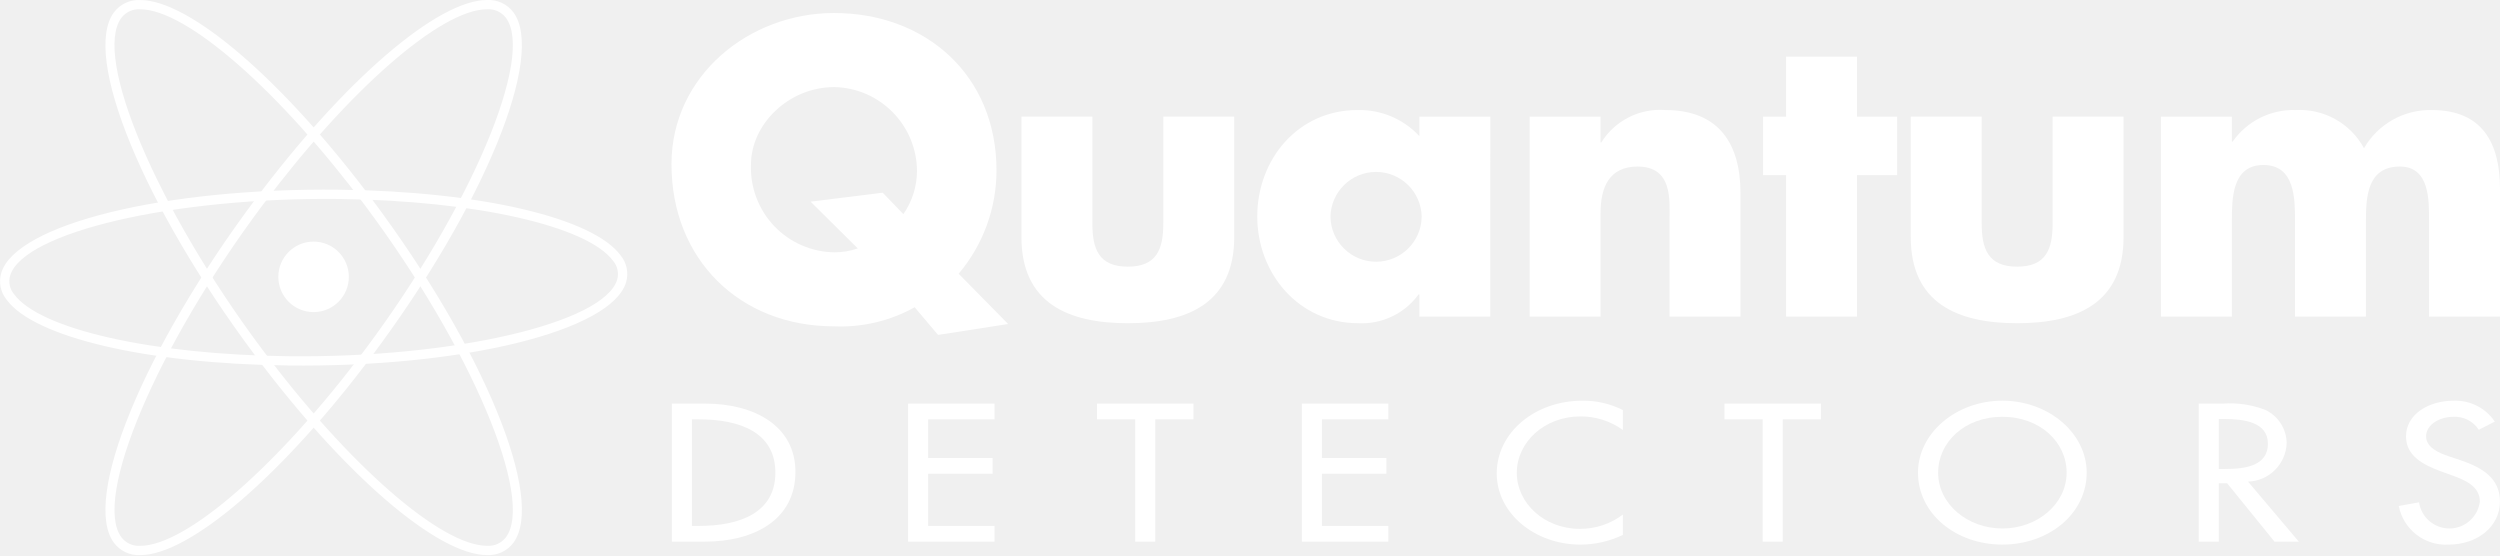
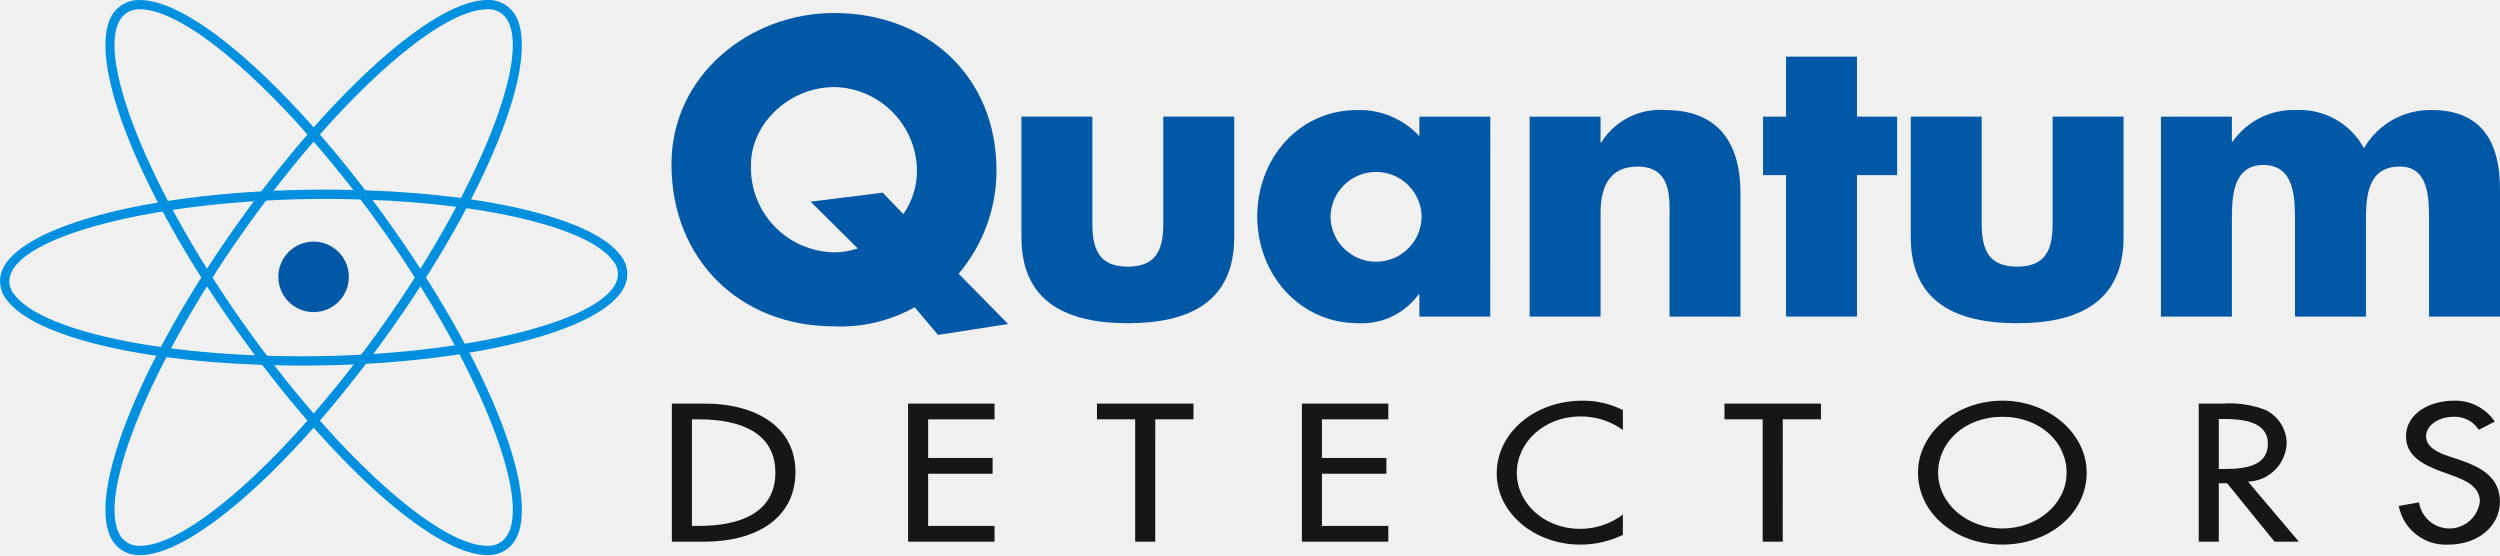
- <svg xmlns="http://www.w3.org/2000/svg" width="231.187" height="51.333" viewBox="0 0 231.187 51.333">
+ <svg xmlns="http://www.w3.org/2000/svg" width="231.188" height="51.333" viewBox="0 0 231.188 51.333">
  <g transform="translate(-6.011 -8.493)">
    <g transform="translate(68.106 9.695)">
      <g transform="translate(0 0)">
-         <path d="M175.773,41.069l-2.163-2.558a14.045,14.045,0,0,1-7.46,1.766c-8.722,0-15.028-6.2-15.028-14.992,0-8.217,7.207-13.983,15.028-13.983,8.469,0,15.028,5.73,15.028,14.56a14.788,14.788,0,0,1-3.5,9.551l4.577,4.649ZM172.565,29.9a7.015,7.015,0,0,0,1.261-4,7.808,7.808,0,0,0-7.64-7.749c-4.217,0-7.713,3.424-7.713,7.172a7.816,7.816,0,0,0,7.713,8.109,6.479,6.479,0,0,0,2.162-.361l-4.36-4.324,6.667-.829Z" transform="translate(-151.122 -11.301)" fill="#fff" />
-         <path d="M233.31,33.7v9.874c0,2.343.577,4,3.279,4s3.28-1.658,3.28-4V33.7h6.559V44.84c0,6.091-4.289,7.965-9.839,7.965s-9.839-1.874-9.839-7.965V33.7Z" transform="translate(-194.388 -24.117)" fill="#fff" />
-         <path d="M299.255,51.373H292.7V49.318h-.072a6.492,6.492,0,0,1-5.586,2.667c-5.478,0-9.334-4.577-9.334-9.874s3.784-9.839,9.262-9.839a7.541,7.541,0,0,1,5.73,2.415v-1.8h6.559Zm-14.776-9.226a4.217,4.217,0,0,0,8.433,0,4.217,4.217,0,0,0-8.433,0Z" transform="translate(-223.538 -23.298)" fill="#fff" />
-         <path d="M343.132,35.263h.072a6.4,6.4,0,0,1,5.911-2.991c4.973,0,6.956,3.135,6.956,7.676V51.373h-6.559v-9.01c0-1.766.288-4.865-2.955-4.865-2.667,0-3.424,1.982-3.424,4.289v9.587h-6.559V32.885h6.559Z" transform="translate(-257.216 -23.298)" fill="#fff" />
-         <path d="M395.706,44.772h-6.559V31.69H387.02V26.284h2.127v-5.55h6.559v5.55h3.712V31.69h-3.712Z" transform="translate(-286.077 -16.698)" fill="#fff" />
-         <path d="M425.5,33.7v9.874c0,2.343.576,4,3.279,4s3.28-1.658,3.28-4V33.7h6.559V44.84c0,6.091-4.289,7.965-9.839,7.965s-9.839-1.874-9.839-7.965V33.7Z" transform="translate(-304.338 -24.117)" fill="#fff" />
-         <path d="M479.568,35.191h.072a6.843,6.843,0,0,1,5.838-2.919,6.767,6.767,0,0,1,6.307,3.532,7.06,7.06,0,0,1,6.271-3.532c4.685,0,6.307,3.063,6.307,7.316V51.373H497.8v-8.83c0-1.91.072-5.046-2.7-5.046-3.027,0-3.135,2.847-3.135,5.046v8.83h-6.559v-8.83c0-2.054,0-5.19-2.919-5.19s-2.919,3.136-2.919,5.19v8.83h-6.559V32.885h6.559Z" transform="translate(-335.27 -23.298)" fill="#fff" />
+         <path d="M175.773,41.069l-2.163-2.558a14.045,14.045,0,0,1-7.46,1.766c-8.722,0-15.028-6.2-15.028-14.992,0-8.217,7.207-13.983,15.028-13.983,8.469,0,15.028,5.73,15.028,14.56a14.788,14.788,0,0,1-3.5,9.551l4.577,4.649ZM172.565,29.9a7.015,7.015,0,0,0,1.261-4,7.808,7.808,0,0,0-7.64-7.749c-4.217,0-7.713,3.424-7.713,7.172a7.816,7.816,0,0,0,7.713,8.109,6.479,6.479,0,0,0,2.162-.361l-4.36-4.324,6.667-.829Z" transform="translate(-151.122 -11.301)" fill="#0058a7" />
+         <path d="M233.31,33.7v9.874c0,2.343.577,4,3.28,4s3.28-1.658,3.28-4V33.7h6.559V44.84c0,6.091-4.289,7.965-9.839,7.965s-9.839-1.874-9.839-7.965V33.7Z" transform="translate(-194.389 -24.118)" fill="#0058a7" />
+         <path d="M299.255,51.373H292.7V49.318h-.072a6.492,6.492,0,0,1-5.586,2.667c-5.478,0-9.334-4.577-9.334-9.874s3.784-9.839,9.262-9.839a7.541,7.541,0,0,1,5.73,2.415v-1.8h6.559Zm-14.776-9.226a4.217,4.217,0,0,0,8.433,0,4.217,4.217,0,0,0-8.433,0Z" transform="translate(-223.538 -23.298)" fill="#0058a7" />
+         <path d="M343.132,35.263h.072a6.4,6.4,0,0,1,5.911-2.991c4.973,0,6.956,3.135,6.956,7.676V51.373h-6.559v-9.01c0-1.766.288-4.865-2.955-4.865-2.667,0-3.424,1.982-3.424,4.289v9.587h-6.559V32.885h6.559Z" transform="translate(-257.216 -23.298)" fill="#0058a7" />
+         <path d="M395.706,44.772h-6.559V31.69H387.02V26.284h2.127v-5.55h6.559v5.55h3.712V31.69h-3.712Z" transform="translate(-286.077 -16.698)" fill="#0058a7" />
+         <path d="M425.5,33.7v9.874c0,2.343.576,4,3.28,4s3.28-1.658,3.28-4V33.7h6.559V44.84c0,6.091-4.289,7.965-9.839,7.965s-9.839-1.874-9.839-7.965V33.7Z" transform="translate(-304.338 -24.118)" fill="#0058a7" />
+         <path d="M479.568,35.191h.072a6.843,6.843,0,0,1,5.838-2.919,6.767,6.767,0,0,1,6.307,3.532,7.06,7.06,0,0,1,6.271-3.532c4.685,0,6.307,3.063,6.307,7.316V51.373H497.8v-8.83c0-1.91.072-5.046-2.7-5.046-3.027,0-3.135,2.847-3.135,5.046v8.83h-6.559v-8.83c0-2.054,0-5.19-2.919-5.19s-2.919,3.136-2.919,5.19v8.83h-6.559V32.885h6.559Z" transform="translate(-335.27 -23.298)" fill="#0058a7" />
      </g>
    </g>
    <g transform="translate(68.137 45.546)">
-       <path d="M151.2,95.715h3.079c4.559,0,8.349,2.066,8.349,6.316,0,4.352-3.711,6.451-8.408,6.451H151.2Zm1.855,11.311h.651c3.79,0,7.066-1.219,7.066-4.927,0-3.725-3.277-4.927-7.066-4.927h-.651Z" transform="translate(-151.196 -95.445)" fill="#fff" />
-       <path d="M202.256,95.715h7.994v1.457h-6.139v3.573h5.961V102.2h-5.961v4.826h6.139v1.456h-7.994Z" transform="translate(-180.407 -95.445)" fill="#fff" />
-       <path d="M248.465,108.482H246.61V97.172h-3.533V95.715H252v1.457h-3.533Z" transform="translate(-203.76 -95.445)" fill="#fff" />
-       <path d="M287.357,95.715h7.994v1.457h-6.138v3.573h5.961V102.2h-5.961v4.826h6.138v1.456h-7.994Z" transform="translate(-229.092 -95.445)" fill="#fff" />
-       <path d="M341.134,97.792a6.625,6.625,0,0,0-3.927-1.253c-3.336,0-5.882,2.387-5.882,5.215,0,2.794,2.526,5.182,5.842,5.182a6.537,6.537,0,0,0,3.967-1.321v1.879a9.1,9.1,0,0,1-3.908.9c-4.244,0-7.757-2.9-7.757-6.587,0-3.776,3.533-6.722,7.915-6.722a8.106,8.106,0,0,1,3.75.863Z" transform="translate(-253.185 -95.083)" fill="#fff" />
-       <path d="M384.073,108.482h-1.855V97.172h-3.533V95.715h8.922v1.457h-3.533Z" transform="translate(-281.34 -95.445)" fill="#fff" />
-       <path d="M436.113,101.737c0,3.793-3.493,6.654-7.8,6.654s-7.8-2.861-7.8-6.654c0-3.657,3.533-6.654,7.8-6.654S436.113,98.08,436.113,101.737Zm-1.855,0c0-2.811-2.448-5.164-5.941-5.164s-5.941,2.354-5.941,5.164c0,2.912,2.724,5.165,5.941,5.165S434.257,104.649,434.257,101.737Z" transform="translate(-305.273 -95.083)" fill="#fff" />
-       <path d="M490.432,108.482h-2.25l-4.381-5.4h-.77v5.4h-1.855V95.715h2.25a9.025,9.025,0,0,1,3.927.593,3.45,3.45,0,0,1,1.954,3.048,3.691,3.691,0,0,1-3.573,3.573Zm-7.4-6.722h.592c1.894,0,3.947-.305,3.947-2.337,0-2-2.211-2.285-4.046-2.285h-.493Z" transform="translate(-339.973 -95.445)" fill="#fff" />
-       <path d="M531.8,97.775a2.638,2.638,0,0,0-2.389-1.2c-1.184,0-2.487.694-2.487,1.811,0,1,1.145,1.524,2.073,1.829l1.066.356c2.112.711,3.691,1.71,3.691,3.843,0,2.32-2.093,3.979-4.757,3.979a4.432,4.432,0,0,1-4.6-3.573l1.875-.339a2.839,2.839,0,0,0,5.625-.068c0-1.371-1.283-1.964-2.566-2.421l-1.027-.372c-1.7-.627-3.237-1.456-3.237-3.235,0-2.066,2.131-3.3,4.382-3.3a4.4,4.4,0,0,1,3.829,1.93Z" transform="translate(-364.698 -95.083)" fill="#fff" />
+       <path d="M151.2,95.715h3.079c4.559,0,8.349,2.066,8.349,6.316,0,4.352-3.711,6.451-8.408,6.451H151.2Zm1.855,11.311h.651c3.79,0,7.066-1.219,7.066-4.927,0-3.725-3.277-4.927-7.066-4.927h-.651Z" transform="translate(-151.196 -95.445)" fill="#161615" />
+       <path d="M202.256,95.715h7.994v1.457h-6.139v3.573h5.961V102.2h-5.961v4.826h6.139v1.456h-7.994Z" transform="translate(-180.407 -95.445)" fill="#161615" />
+       <path d="M248.465,108.482H246.61V97.172h-3.533V95.715H252v1.457h-3.533Z" transform="translate(-203.76 -95.445)" fill="#161615" />
+       <path d="M287.357,95.715h7.994v1.457h-6.138v3.573h5.961V102.2h-5.961v4.826h6.138v1.456h-7.994Z" transform="translate(-229.092 -95.445)" fill="#161615" />
+       <path d="M341.134,97.792a6.625,6.625,0,0,0-3.927-1.253c-3.336,0-5.882,2.387-5.882,5.215,0,2.794,2.526,5.182,5.842,5.182a6.537,6.537,0,0,0,3.967-1.321v1.879a9.1,9.1,0,0,1-3.908.9c-4.244,0-7.757-2.9-7.757-6.587,0-3.776,3.533-6.722,7.915-6.722a8.107,8.107,0,0,1,3.75.863Z" transform="translate(-253.185 -95.083)" fill="#161615" />
+       <path d="M384.073,108.482h-1.855V97.172h-3.533V95.715h8.922v1.457h-3.533Z" transform="translate(-281.34 -95.445)" fill="#161615" />
+       <path d="M436.113,101.737c0,3.793-3.493,6.654-7.8,6.654s-7.8-2.861-7.8-6.654c0-3.657,3.533-6.654,7.8-6.654S436.113,98.08,436.113,101.737Zm-1.855,0c0-2.811-2.448-5.164-5.941-5.164s-5.941,2.354-5.941,5.164c0,2.912,2.724,5.165,5.941,5.165S434.257,104.649,434.257,101.737Z" transform="translate(-305.273 -95.083)" fill="#161615" />
+       <path d="M490.432,108.482h-2.25l-4.381-5.4h-.77v5.4h-1.855V95.715h2.25a9.026,9.026,0,0,1,3.927.593,3.45,3.45,0,0,1,1.954,3.048,3.691,3.691,0,0,1-3.573,3.573Zm-7.4-6.722h.592c1.894,0,3.947-.305,3.947-2.337,0-2-2.211-2.285-4.046-2.285h-.493Z" transform="translate(-339.973 -95.445)" fill="#161615" />
+       <path d="M531.8,97.775a2.638,2.638,0,0,0-2.389-1.2c-1.184,0-2.487.694-2.487,1.811,0,1,1.145,1.524,2.073,1.829l1.065.356c2.112.711,3.691,1.71,3.691,3.844,0,2.32-2.093,3.979-4.757,3.979a4.432,4.432,0,0,1-4.6-3.573l1.875-.339a2.839,2.839,0,0,0,5.625-.068c0-1.371-1.283-1.964-2.566-2.421l-1.027-.372c-1.7-.627-3.237-1.456-3.237-3.235,0-2.066,2.131-3.3,4.382-3.3a4.4,4.4,0,0,1,3.829,1.93Z" transform="translate(-364.698 -95.083)" fill="#161615" />
    </g>
    <g transform="translate(15.76 8.494)">
-       <path d="M65.828,58.18a2.014,2.014,0,0,1-1.738.788c-4.266,0-12.83-7.481-20.824-18.194C33.544,27.755,27.594,13.727,30.272,10.142a2.015,2.015,0,0,1,1.739-.788c4.264,0,12.828,7.48,20.827,18.191C62.556,40.565,68.505,54.594,65.828,58.18Zm-12.3-31.149C45.245,15.944,36.6,8.5,32.011,8.5a2.858,2.858,0,0,0-2.426,1.133c-2.985,4,2.722,17.9,12.994,31.658C50.853,52.377,59.5,59.828,64.09,59.826a2.855,2.855,0,0,0,2.426-1.133C69.5,54.7,63.794,40.787,53.524,27.032Z" transform="translate(-28.793 -8.496)" fill="#fff" />
+       <path d="M65.828,58.18a2.014,2.014,0,0,1-1.738.788c-4.266,0-12.83-7.481-20.824-18.194C33.544,27.755,27.594,13.727,30.272,10.142a2.015,2.015,0,0,1,1.739-.788c4.264,0,12.828,7.48,20.827,18.191C62.556,40.565,68.505,54.594,65.828,58.18Zm-12.3-31.149C45.245,15.944,36.6,8.5,32.011,8.5a2.858,2.858,0,0,0-2.426,1.133c-2.985,4,2.722,17.9,12.994,31.658C50.853,52.377,59.5,59.828,64.09,59.826a2.855,2.855,0,0,0,2.426-1.133C69.5,54.695,63.794,40.787,53.524,27.032Z" transform="translate(-28.793 -8.496)" fill="#0090df" />
    </g>
    <g transform="translate(15.762 8.493)">
-       <path d="M30.277,58.18C27.6,54.595,33.548,40.567,43.268,27.545c8-10.714,16.559-18.2,20.825-18.194a2.014,2.014,0,0,1,1.737.788c2.678,3.585-3.271,17.615-12.991,30.637-8,10.712-16.561,18.194-20.825,18.192A2.017,2.017,0,0,1,30.277,58.18ZM53.527,41.289C63.8,27.53,69.5,13.622,66.518,9.626a2.854,2.854,0,0,0-2.425-1.133c-4.59,0-13.236,7.449-21.513,18.539C32.31,40.789,26.6,54.7,29.59,58.693a2.852,2.852,0,0,0,2.425,1.133C36.6,59.827,45.249,52.378,53.527,41.289Z" transform="translate(-28.798 -8.493)" fill="#fff" />
+       <path d="M30.277,58.18C27.6,54.595,33.548,40.567,43.268,27.545c8-10.714,16.559-18.2,20.825-18.194a2.014,2.014,0,0,1,1.737.788c2.678,3.585-3.271,17.615-12.991,30.637-8,10.712-16.561,18.194-20.825,18.192A2.017,2.017,0,0,1,30.277,58.18ZM53.527,41.289C63.8,27.53,69.5,13.622,66.518,9.626a2.854,2.854,0,0,0-2.425-1.133c-4.59,0-13.236,7.449-21.513,18.539C32.31,40.789,26.6,54.7,29.59,58.693a2.852,2.852,0,0,0,2.425,1.133C36.6,59.827,45.249,52.378,53.527,41.289Z" transform="translate(-28.798 -8.493)" fill="#0090df" />
    </g>
    <g transform="translate(6.011 26.023)">
-       <path d="M6.952,57.4c1.238-4.011,15.179-7.249,30.44-7.071,12.559.145,22.974,2.5,25.329,5.74a1.869,1.869,0,0,1,.359,1.733c-1.238,4.011-15.178,7.248-30.44,7.068-12.557-.143-22.972-2.5-25.329-5.737A1.871,1.871,0,0,1,6.952,57.4Zm25.679,8.328c16.148.19,29.884-3.181,31.27-7.673a2.7,2.7,0,0,0-.485-2.492c-2.544-3.494-13-5.942-26.013-6.092-16.148-.189-29.883,3.183-31.27,7.676a2.706,2.706,0,0,0,.486,2.491C9.164,63.127,19.617,65.575,32.631,65.724Z" transform="translate(-6.011 -49.458)" fill="#fff" />
+       <path d="M6.952,57.4c1.238-4.011,15.179-7.249,30.44-7.071,12.559.145,22.974,2.5,25.329,5.74a1.869,1.869,0,0,1,.359,1.733c-1.238,4.011-15.178,7.248-30.44,7.068-12.557-.143-22.972-2.5-25.329-5.737A1.871,1.871,0,0,1,6.952,57.4Zm25.679,8.328c16.148.19,29.884-3.181,31.27-7.673a2.7,2.7,0,0,0-.485-2.492c-2.544-3.494-13-5.942-26.013-6.092-16.148-.189-29.883,3.183-31.27,7.676a2.706,2.706,0,0,0,.486,2.491C9.164,63.127,19.617,65.575,32.631,65.724Z" transform="translate(-6.011 -49.458)" fill="#0090df" />
    </g>
    <g transform="translate(31.75 30.831)">
      <g transform="translate(0 0)">
-         <path d="M72.682,63.957A3.26,3.26,0,1,1,69.421,60.7,3.262,3.262,0,0,1,72.682,63.957Z" transform="translate(-66.162 -60.696)" fill="#fff" />
+         <path d="M72.682,63.957A3.26,3.26,0,1,1,69.421,60.7,3.262,3.262,0,0,1,72.682,63.957Z" transform="translate(-66.162 -60.696)" fill="#0058a7" />
      </g>
    </g>
  </g>
</svg>
